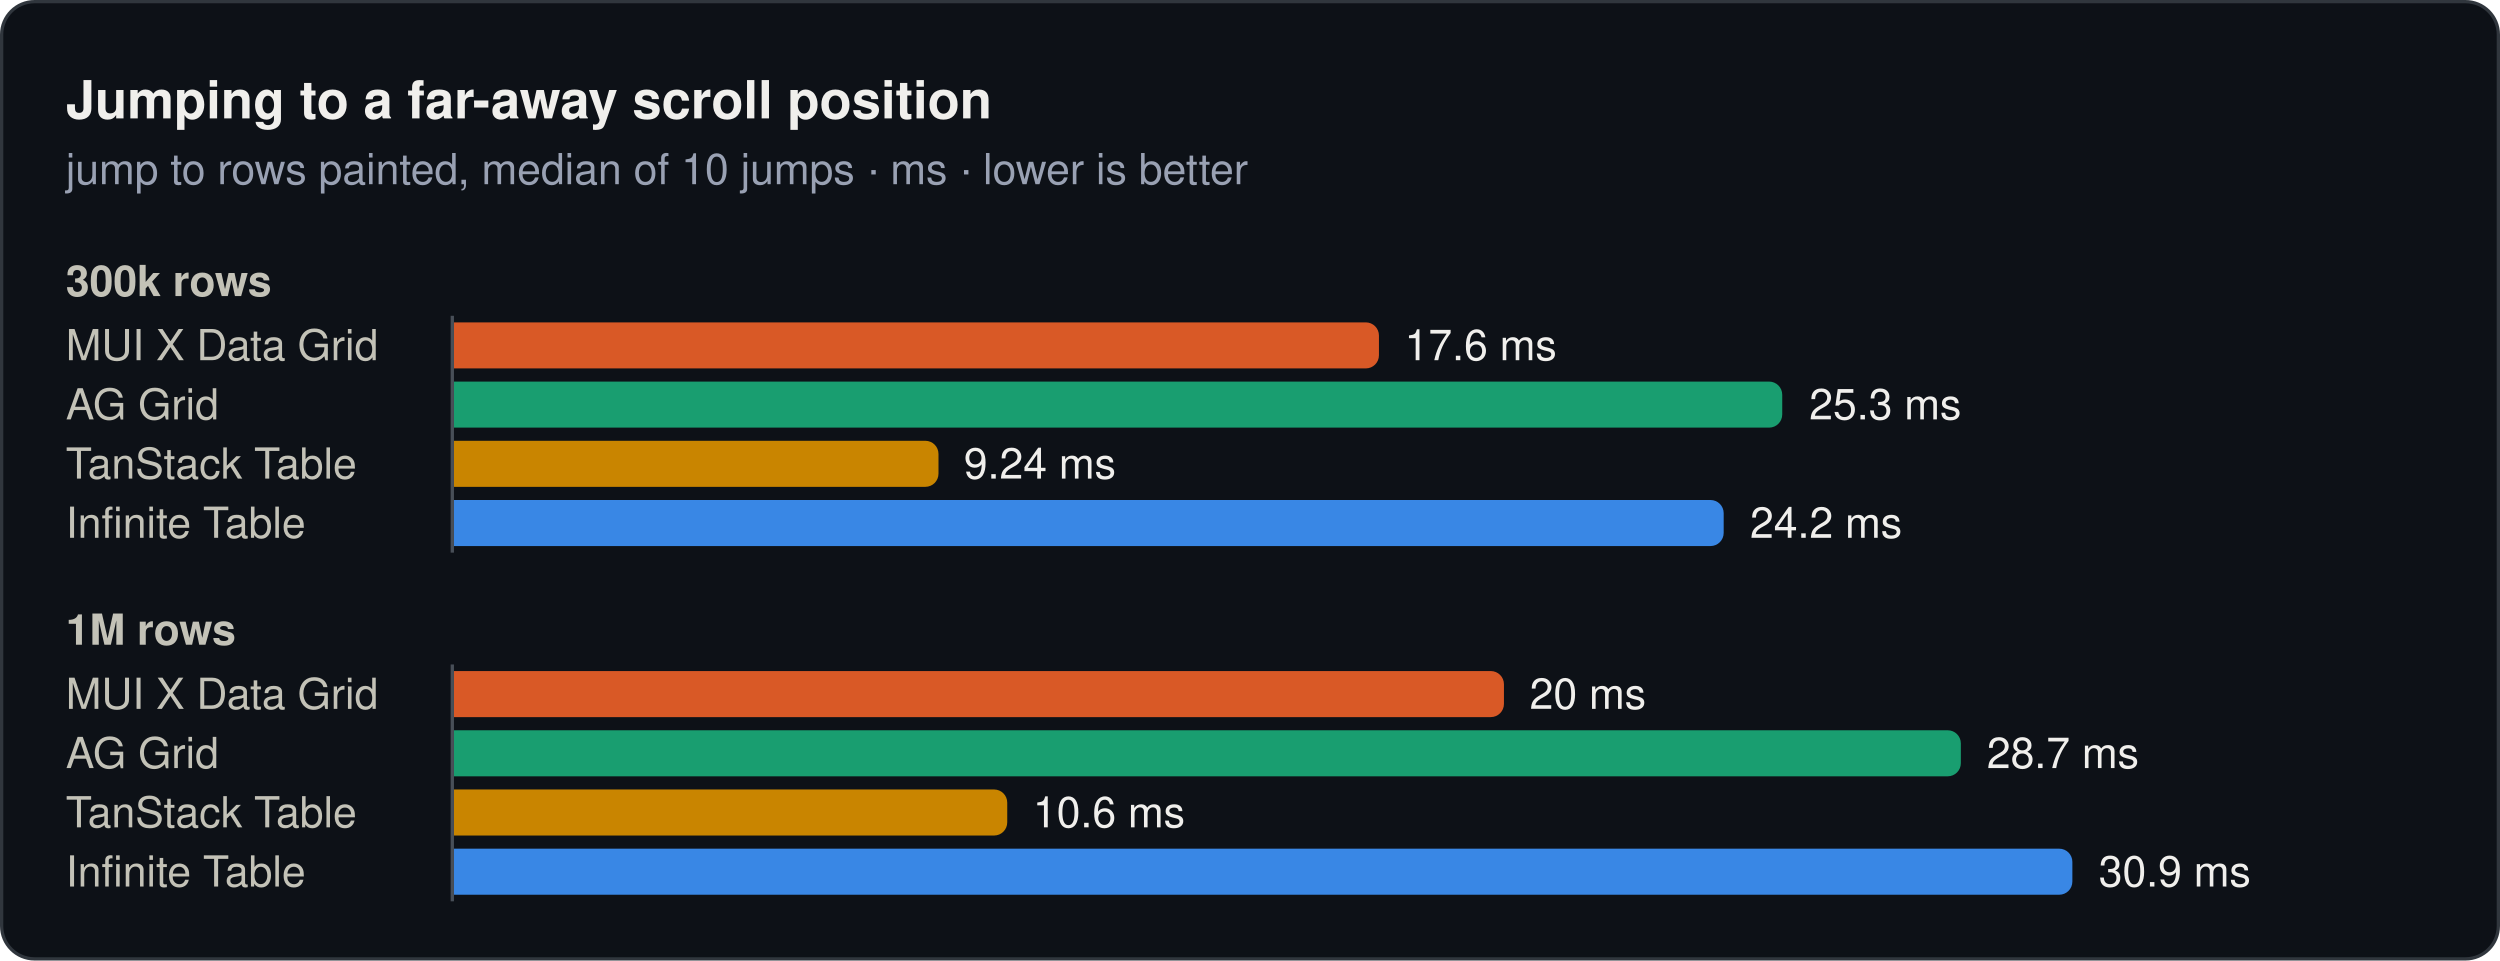
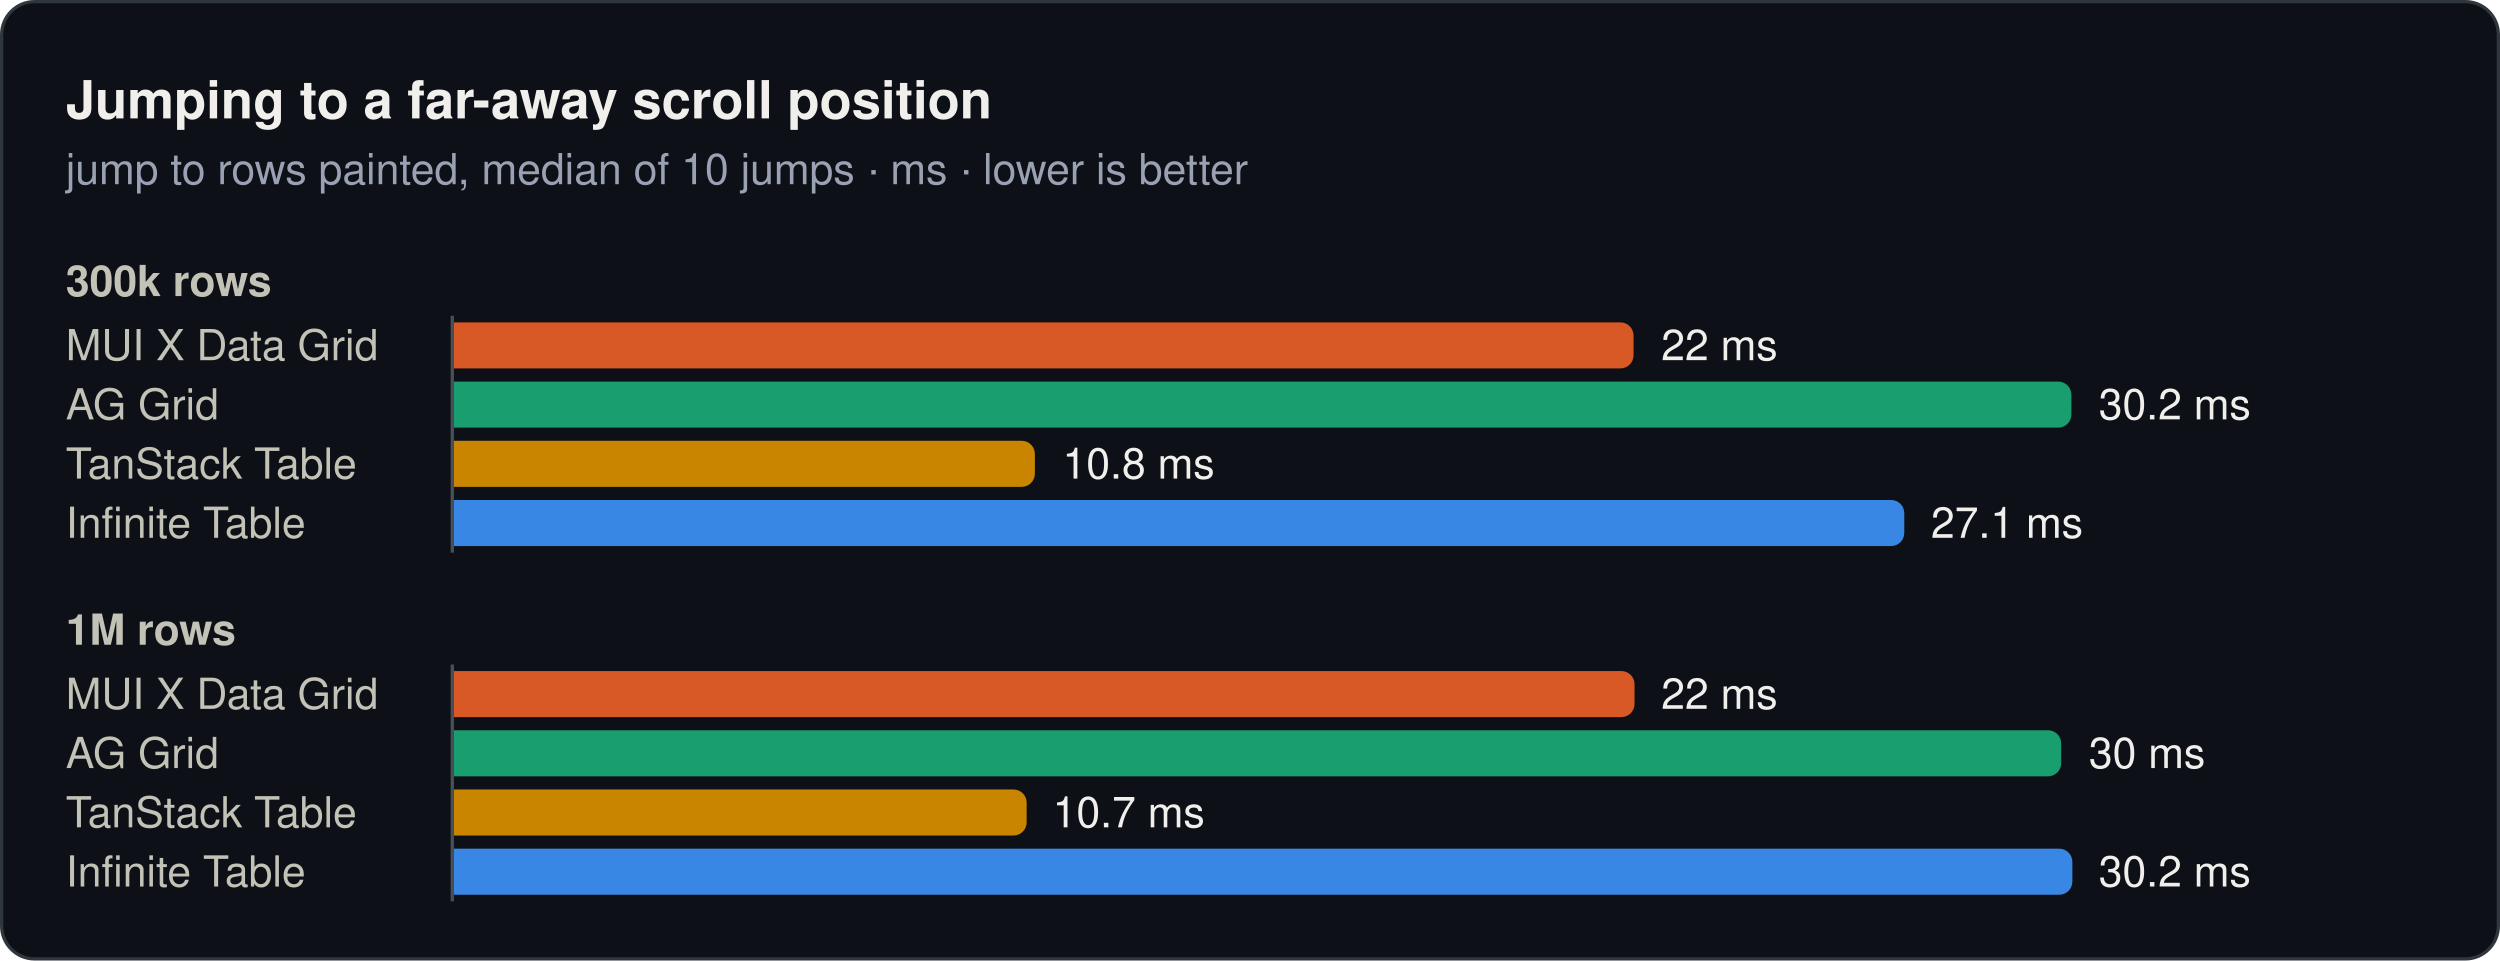
<svg xmlns="http://www.w3.org/2000/svg" width="760" height="292" viewBox="0 0 760 292" role="img">
  <rect x="0.5" y="0.5" width="759" height="291" rx="10" fill="#0d1117" stroke="#30363d" />
  <text x="20" y="36" font-family="system-ui, -apple-system, 'Segoe UI', Helvetica, Arial, sans-serif" font-size="16" font-weight="600" fill="#f0efec">Jumping to a far-away scroll position</text>
  <text x="20" y="56" font-family="system-ui, -apple-system, 'Segoe UI', Helvetica, Arial, sans-serif" font-size="13" fill="#99a1b3">jump to rows painted, median of 10 jumps · ms · lower is better</text>
  <text x="20" y="90" font-family="system-ui, -apple-system, 'Segoe UI', Helvetica, Arial, sans-serif" font-size="13" font-weight="600" fill="#c3c2b7">300k rows</text>
  <text x="20" y="109.5" font-family="system-ui, -apple-system, 'Segoe UI', Helvetica, Arial, sans-serif" font-size="13" fill="#c3c2b7">MUI X Data Grid</text>
-   <path d="M138,98H415.2a4,4 0 0 1 4,4V108a4,4 0 0 1 -4,4H138Z" fill="#d95926" />
-   <text x="427" y="109.5" font-family="system-ui, -apple-system, 'Segoe UI', Helvetica, Arial, sans-serif" font-size="13" fill="#f0efec">17.6 ms</text>
+   <path d="M138,98H492.6a4,4 0 0 1 4,4V108a4,4 0 0 1 -4,4H138Z" fill="#d95926" />
+   <text x="505" y="109.5" font-family="system-ui, -apple-system, 'Segoe UI', Helvetica, Arial, sans-serif" font-size="13" fill="#f0efec">22 ms</text>
  <text x="20" y="127.5" font-family="system-ui, -apple-system, 'Segoe UI', Helvetica, Arial, sans-serif" font-size="13" fill="#c3c2b7">AG Grid</text>
-   <path d="M138,116H537.8a4,4 0 0 1 4,4V126a4,4 0 0 1 -4,4H138Z" fill="#199e70" />
-   <text x="550" y="127.5" font-family="system-ui, -apple-system, 'Segoe UI', Helvetica, Arial, sans-serif" font-size="13" fill="#f0efec">25.3 ms</text>
+   <path d="M138,116H625.7a4,4 0 0 1 4,4V126a4,4 0 0 1 -4,4H138Z" fill="#199e70" />
+   <text x="638" y="127.5" font-family="system-ui, -apple-system, 'Segoe UI', Helvetica, Arial, sans-serif" font-size="13" fill="#f0efec">30.2 ms</text>
  <text x="20" y="145.5" font-family="system-ui, -apple-system, 'Segoe UI', Helvetica, Arial, sans-serif" font-size="13" fill="#c3c2b7">TanStack Table</text>
-   <path d="M138,134H281.3a4,4 0 0 1 4,4V144a4,4 0 0 1 -4,4H138Z" fill="#c98500" />
-   <text x="293" y="145.5" font-family="system-ui, -apple-system, 'Segoe UI', Helvetica, Arial, sans-serif" font-size="13" fill="#f0efec">9.24 ms</text>
+   <path d="M138,134H310.6a4,4 0 0 1 4,4V144a4,4 0 0 1 -4,4H138Z" fill="#c98500" />
+   <text x="323" y="145.5" font-family="system-ui, -apple-system, 'Segoe UI', Helvetica, Arial, sans-serif" font-size="13" fill="#f0efec">10.8 ms</text>
  <text x="20" y="163.5" font-family="system-ui, -apple-system, 'Segoe UI', Helvetica, Arial, sans-serif" font-size="13" fill="#c3c2b7">Infinite Table</text>
-   <path d="M138,152H520a4,4 0 0 1 4,4V162a4,4 0 0 1 -4,4H138Z" fill="#3987e5" />
-   <text x="532" y="163.5" font-family="system-ui, -apple-system, 'Segoe UI', Helvetica, Arial, sans-serif" font-size="13" fill="#f0efec">24.2 ms</text>
+   <path d="M138,152H574.9a4,4 0 0 1 4,4V162a4,4 0 0 1 -4,4H138Z" fill="#3987e5" />
+   <text x="587" y="163.5" font-family="system-ui, -apple-system, 'Segoe UI', Helvetica, Arial, sans-serif" font-size="13" fill="#f0efec">27.1 ms</text>
  <line x1="137.5" y1="96" x2="137.5" y2="168" stroke="#484f58" stroke-width="1" />
  <text x="20" y="196" font-family="system-ui, -apple-system, 'Segoe UI', Helvetica, Arial, sans-serif" font-size="13" font-weight="600" fill="#c3c2b7">1M rows</text>
  <text x="20" y="215.5" font-family="system-ui, -apple-system, 'Segoe UI', Helvetica, Arial, sans-serif" font-size="13" fill="#c3c2b7">MUI X Data Grid</text>
-   <path d="M138,204H453.2a4,4 0 0 1 4,4V214a4,4 0 0 1 -4,4H138Z" fill="#d95926" />
-   <text x="465" y="215.5" font-family="system-ui, -apple-system, 'Segoe UI', Helvetica, Arial, sans-serif" font-size="13" fill="#f0efec">20 ms</text>
+   <path d="M138,204H492.9a4,4 0 0 1 4,4V214a4,4 0 0 1 -4,4H138Z" fill="#d95926" />
+   <text x="505" y="215.5" font-family="system-ui, -apple-system, 'Segoe UI', Helvetica, Arial, sans-serif" font-size="13" fill="#f0efec">22 ms</text>
  <text x="20" y="233.5" font-family="system-ui, -apple-system, 'Segoe UI', Helvetica, Arial, sans-serif" font-size="13" fill="#c3c2b7">AG Grid</text>
-   <path d="M138,222H592.1a4,4 0 0 1 4,4V232a4,4 0 0 1 -4,4H138Z" fill="#199e70" />
-   <text x="604" y="233.5" font-family="system-ui, -apple-system, 'Segoe UI', Helvetica, Arial, sans-serif" font-size="13" fill="#f0efec">28.7 ms</text>
+   <path d="M138,222H622.6a4,4 0 0 1 4,4V232a4,4 0 0 1 -4,4H138Z" fill="#199e70" />
+   <text x="635" y="233.5" font-family="system-ui, -apple-system, 'Segoe UI', Helvetica, Arial, sans-serif" font-size="13" fill="#f0efec">30 ms</text>
  <text x="20" y="251.5" font-family="system-ui, -apple-system, 'Segoe UI', Helvetica, Arial, sans-serif" font-size="13" fill="#c3c2b7">TanStack Table</text>
-   <path d="M138,240H302.2a4,4 0 0 1 4,4V250a4,4 0 0 1 -4,4H138Z" fill="#c98500" />
-   <text x="314" y="251.5" font-family="system-ui, -apple-system, 'Segoe UI', Helvetica, Arial, sans-serif" font-size="13" fill="#f0efec">10.6 ms</text>
+   <path d="M138,240H308.1a4,4 0 0 1 4,4V250a4,4 0 0 1 -4,4H138Z" fill="#c98500" />
+   <text x="320" y="251.5" font-family="system-ui, -apple-system, 'Segoe UI', Helvetica, Arial, sans-serif" font-size="13" fill="#f0efec">10.7 ms</text>
  <text x="20" y="269.5" font-family="system-ui, -apple-system, 'Segoe UI', Helvetica, Arial, sans-serif" font-size="13" fill="#c3c2b7">Infinite Table</text>
  <path d="M138,258H626a4,4 0 0 1 4,4V268a4,4 0 0 1 -4,4H138Z" fill="#3987e5" />
-   <text x="638" y="269.5" font-family="system-ui, -apple-system, 'Segoe UI', Helvetica, Arial, sans-serif" font-size="13" fill="#f0efec">30.9 ms</text>
+   <text x="638" y="269.5" font-family="system-ui, -apple-system, 'Segoe UI', Helvetica, Arial, sans-serif" font-size="13" fill="#f0efec">30.2 ms</text>
  <line x1="137.5" y1="202" x2="137.5" y2="274" stroke="#484f58" stroke-width="1" />
</svg>
